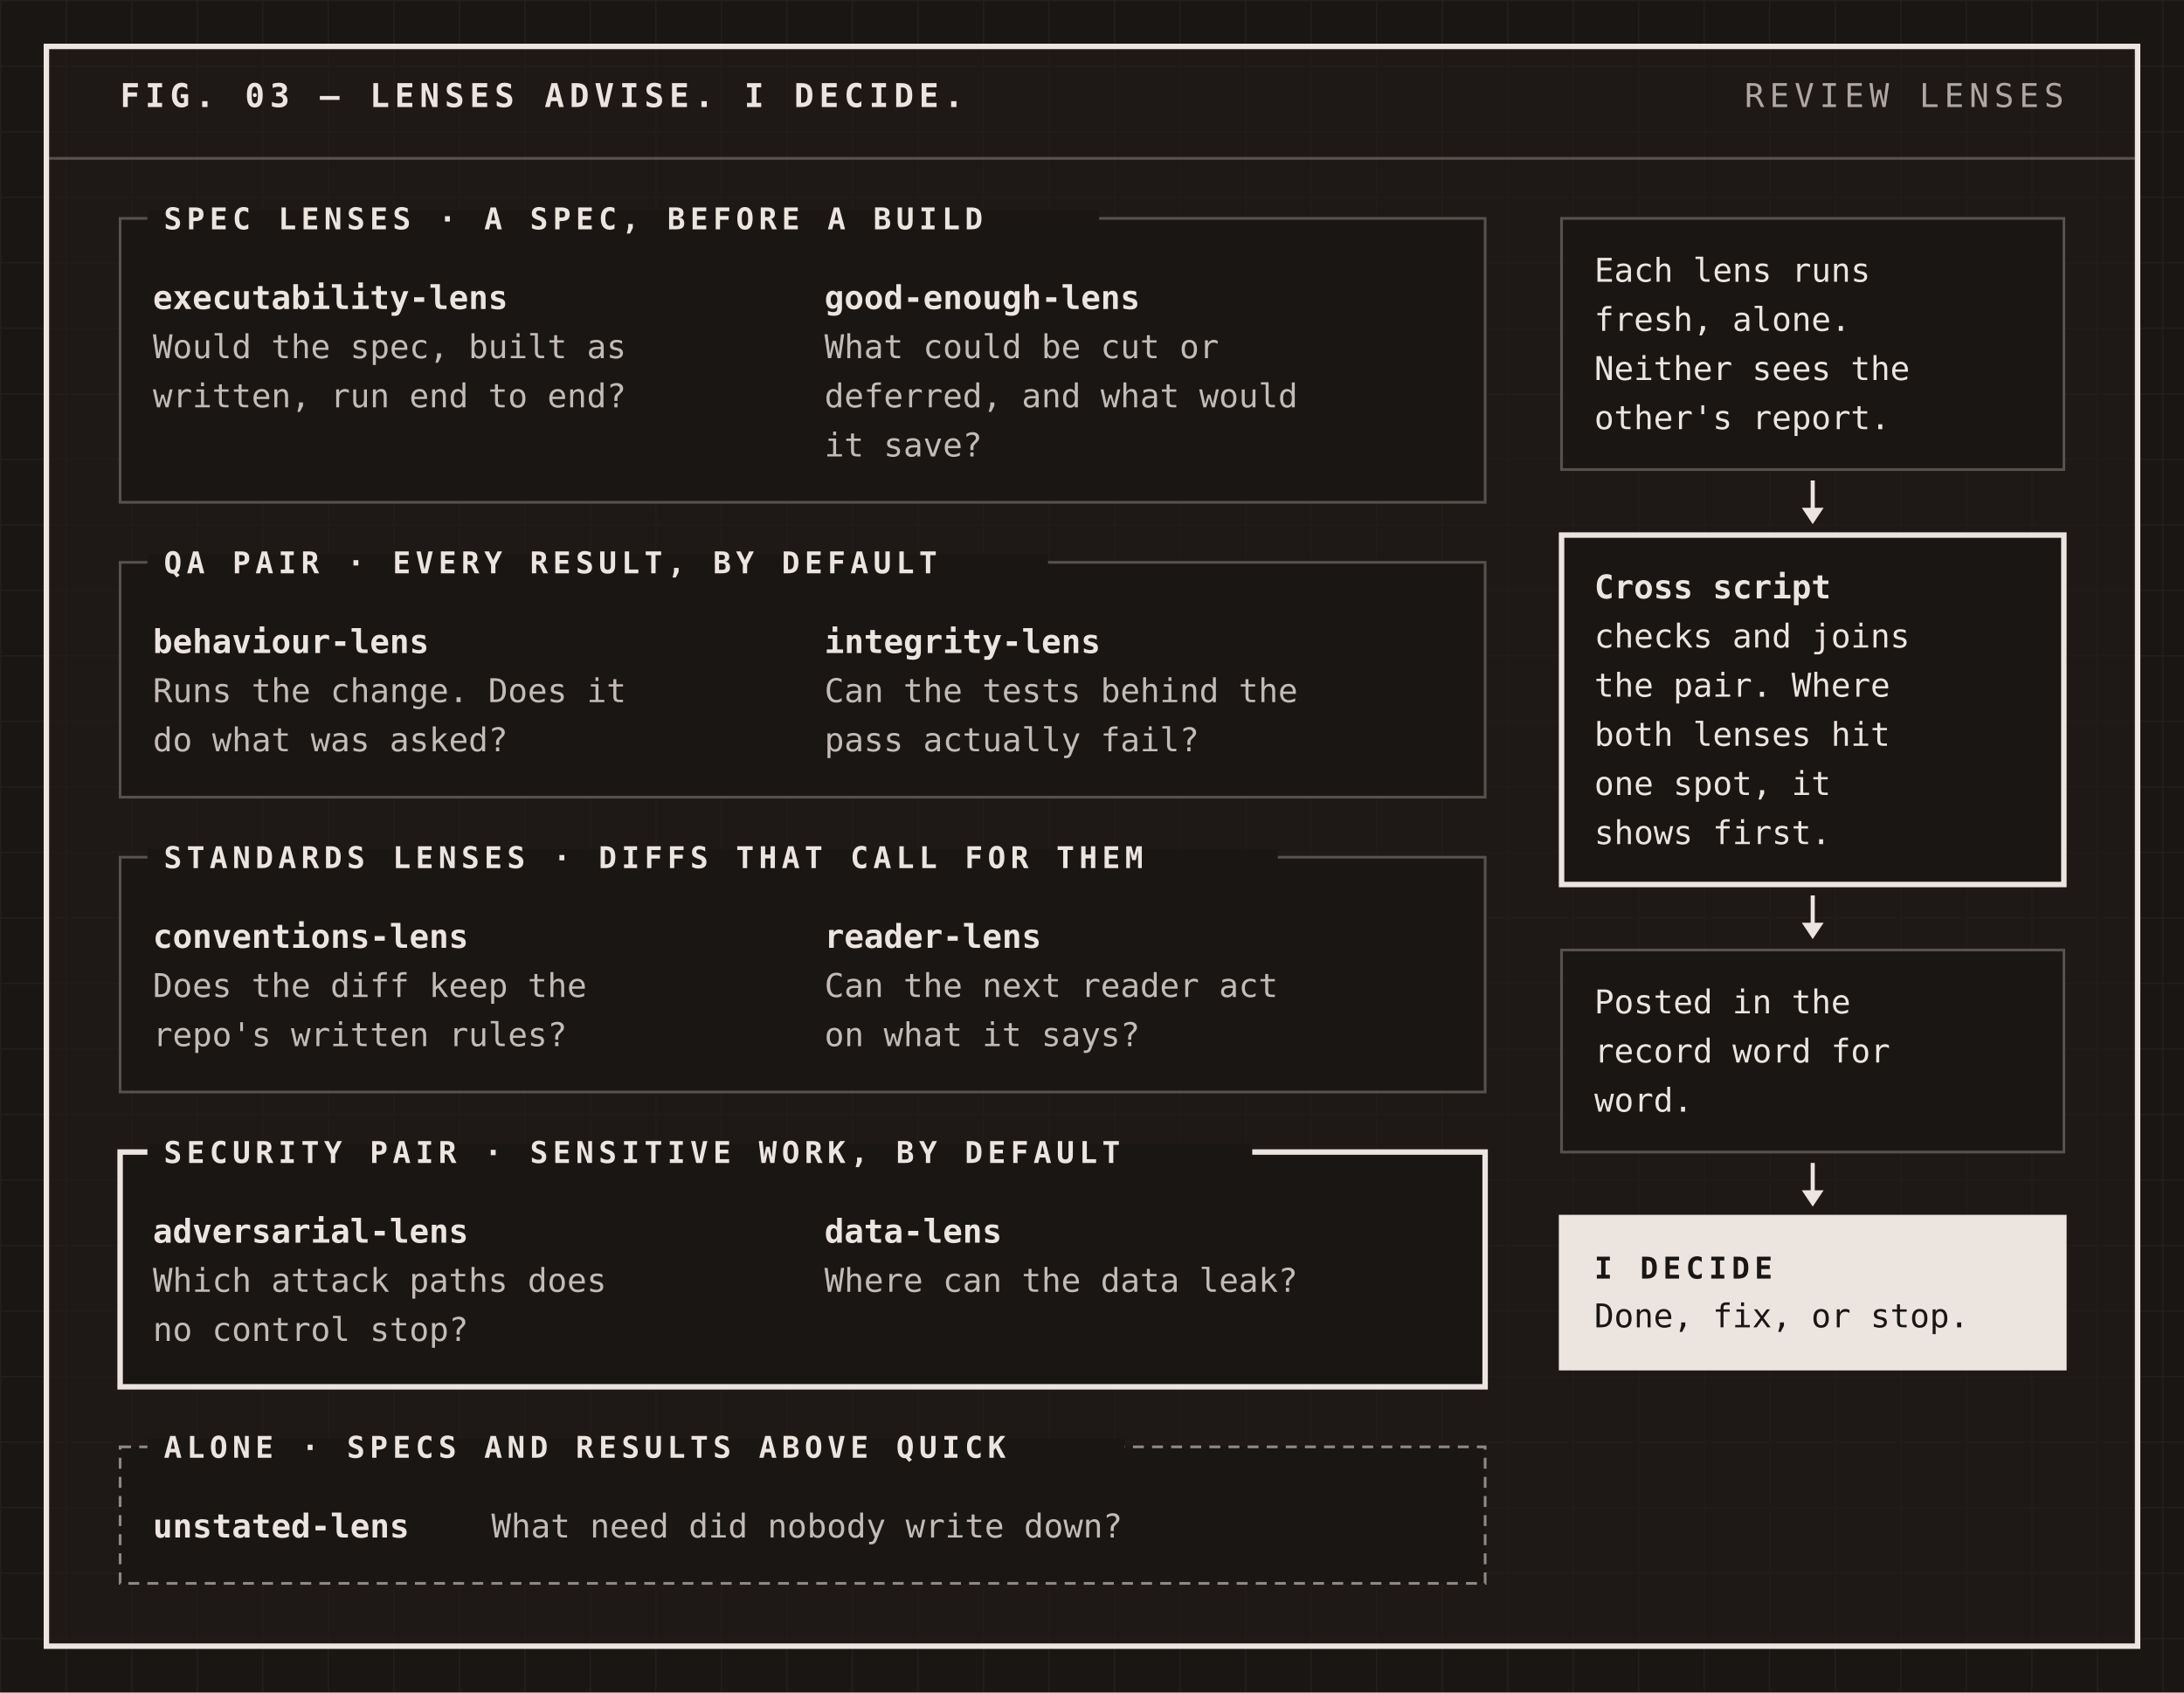
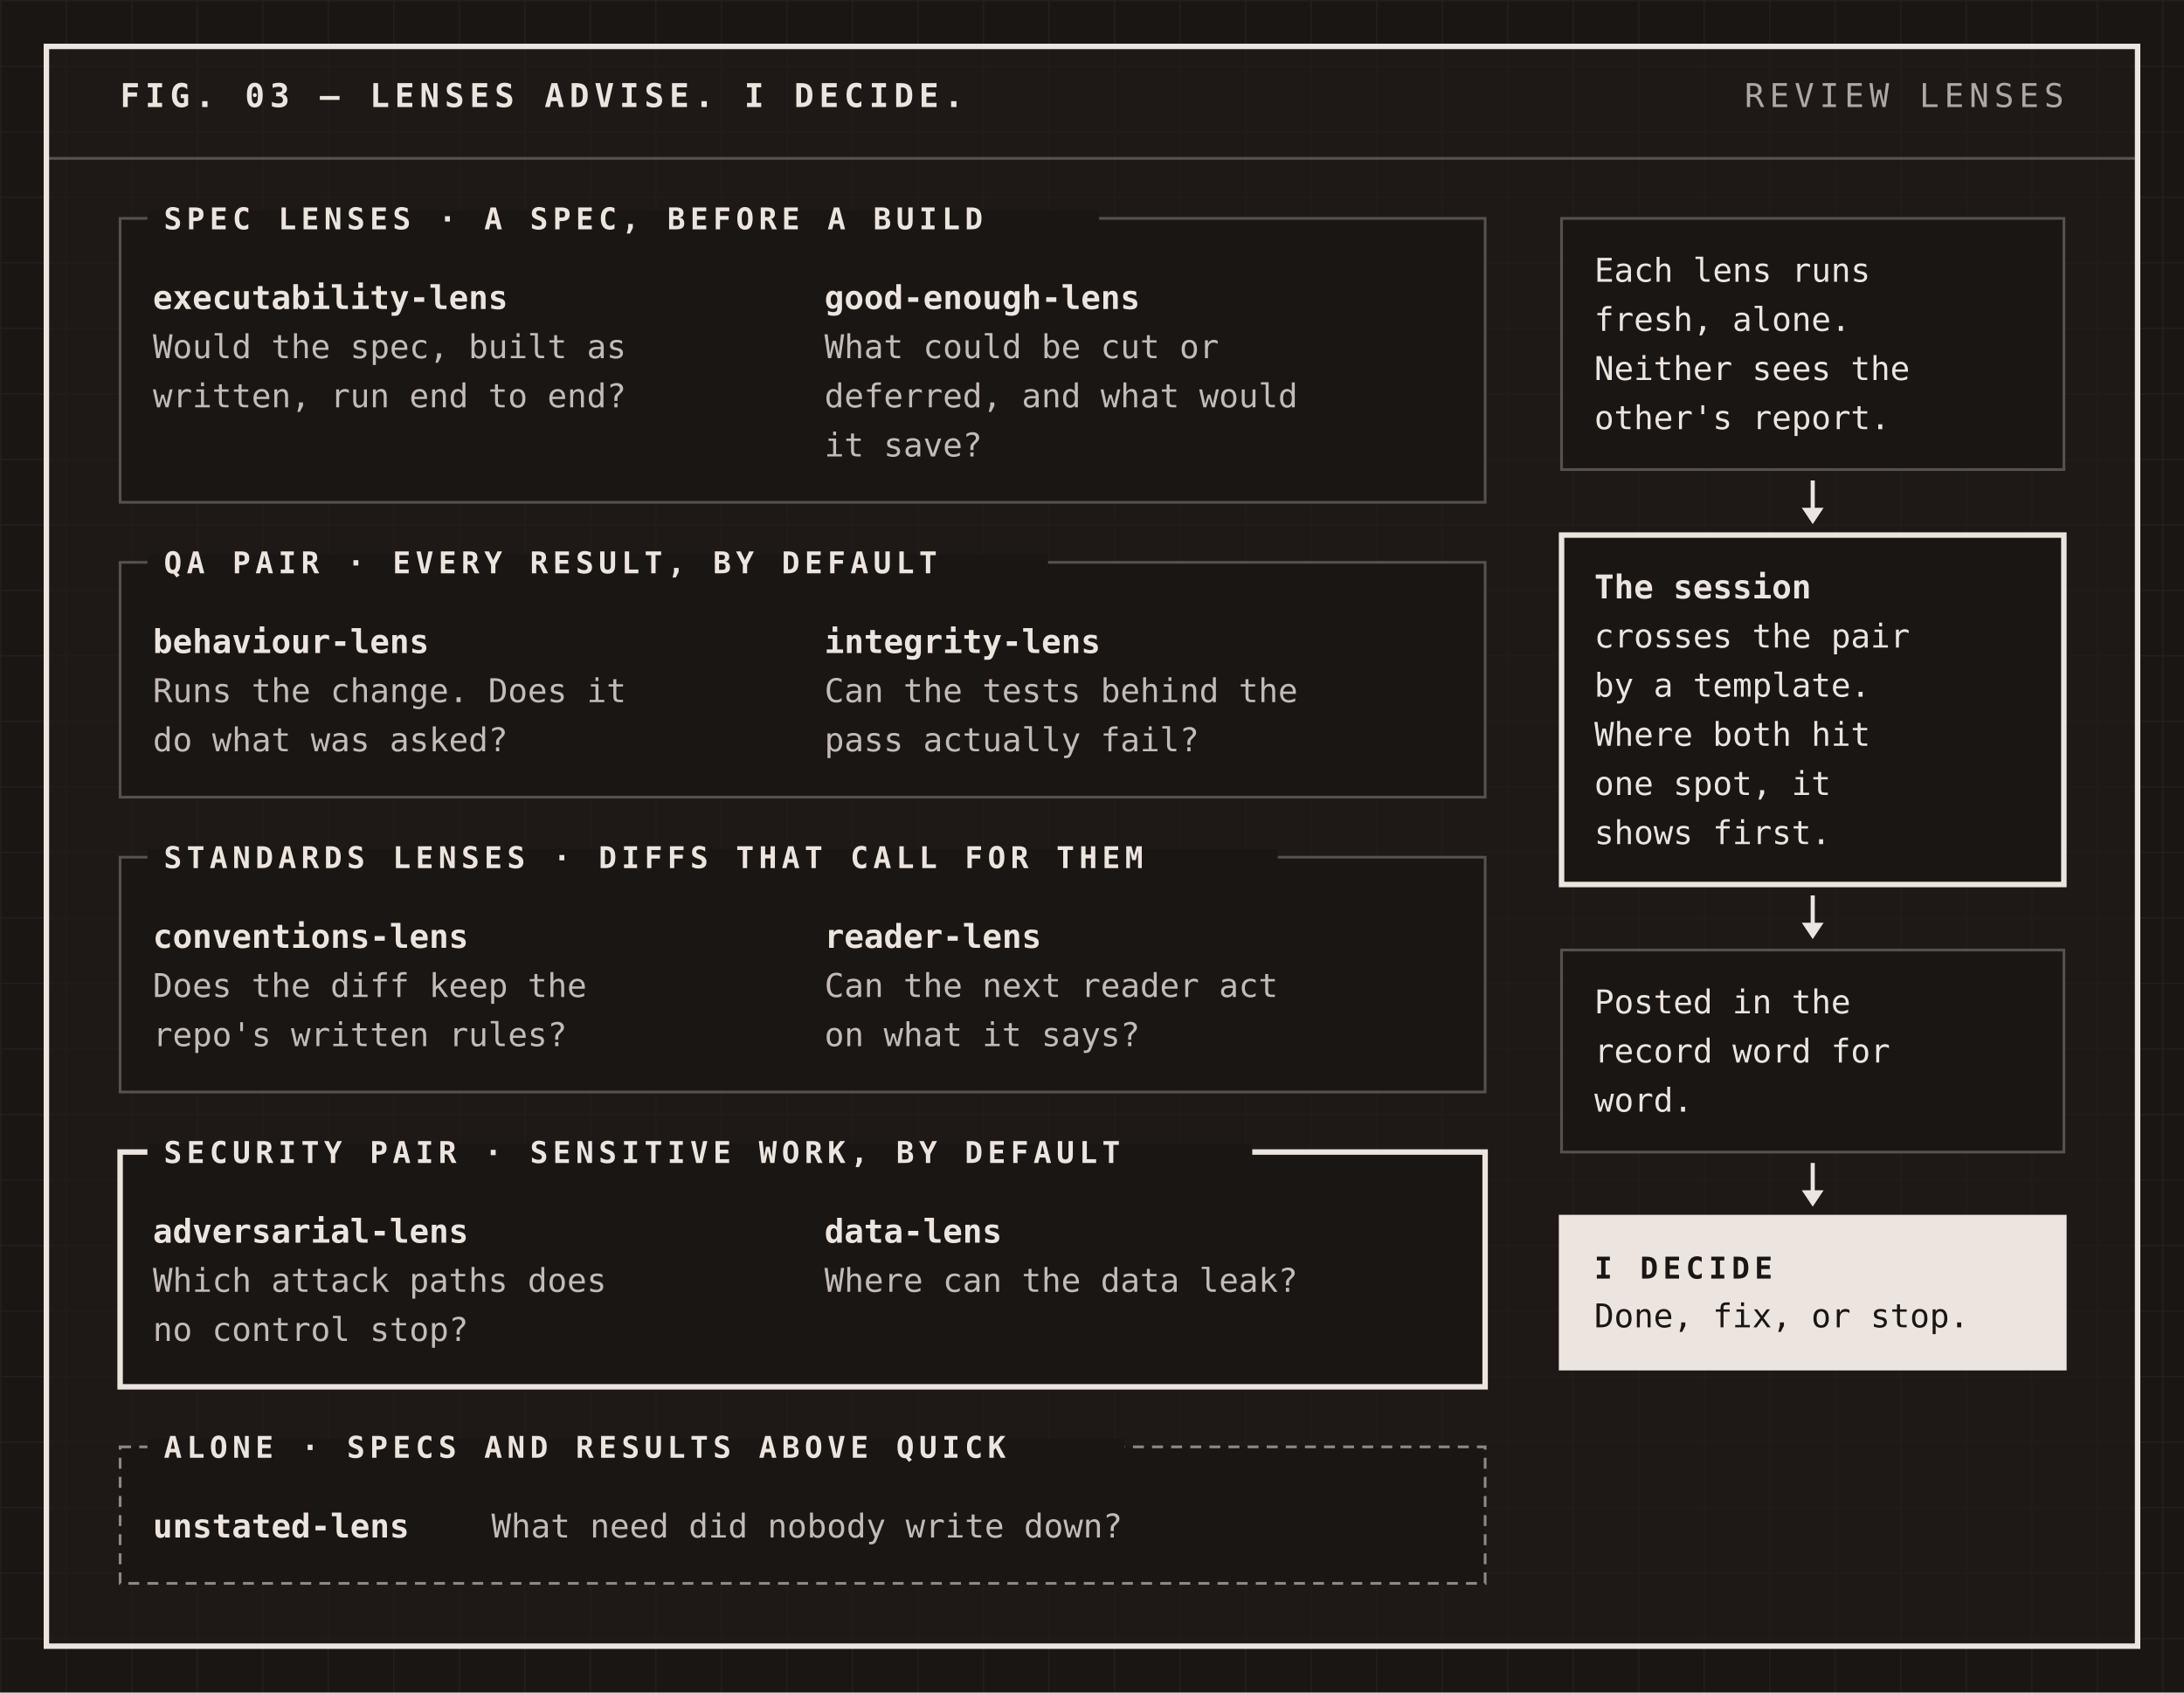
<svg xmlns="http://www.w3.org/2000/svg" width="800" height="620" viewBox="0 0 800 620" font-family="'IBM Plex Mono', ui-monospace, SFMono-Regular, Menlo, Consolas, monospace" role="img">
  <rect width="800" height="620" fill="#1a1614" />
  <defs>
    <pattern id="grid" width="24" height="24" patternUnits="userSpaceOnUse">
      <path d="M24 0H0V24" fill="none" stroke="#ece5df" stroke-opacity="0.045" stroke-width="1" />
    </pattern>
  </defs>
  <rect width="800" height="620" fill="url(#grid)" />
  <rect x="17" y="17" width="766" height="586" fill="#201b18" fill-opacity="0.72" stroke="#ece5df" stroke-width="2" />
  <text x="44" y="39.2" font-size="12" font-weight="600" letter-spacing="1.92" fill="#ece5df">FIG. 03 — LENSES ADVISE. I DECIDE.</text>
  <text x="756" y="39.2" font-size="12" letter-spacing="1.92" text-anchor="end" fill="#ece5df" fill-opacity="0.7">REVIEW LENSES</text>
  <line x1="18" y1="58" x2="782" y2="58" stroke="#ece5df" stroke-opacity="0.28" stroke-width="1" />
  <rect x="44" y="80" width="500" height="104" fill="#1a1614" stroke="#ece5df" stroke-opacity="0.28" stroke-width="1" />
  <rect x="54" y="77" width="348.6" height="6" fill="#1a1614" />
  <text x="60" y="84" font-size="11" font-weight="600" letter-spacing="1.76" fill="#ece5df">SPEC LENSES · A SPEC, BEFORE A BUILD</text>
  <text x="56" y="113.2" font-size="12" font-weight="600" fill="#ece5df">executability-lens</text>
  <text x="56" y="131.2" font-size="12" fill="#ece5df" fill-opacity="0.8">Would the spec, built as</text>
  <text x="56" y="149.2" font-size="12" fill="#ece5df" fill-opacity="0.8">written, run end to end?</text>
  <text x="302" y="113.2" font-size="12" font-weight="600" fill="#ece5df">good-enough-lens</text>
  <text x="302" y="131.2" font-size="12" fill="#ece5df" fill-opacity="0.8">What could be cut or</text>
  <text x="302" y="149.2" font-size="12" fill="#ece5df" fill-opacity="0.8">deferred, and what would</text>
  <text x="302" y="167.2" font-size="12" fill="#ece5df" fill-opacity="0.8">it save?</text>
  <rect x="44" y="206" width="500" height="86" fill="#1a1614" stroke="#ece5df" stroke-opacity="0.28" stroke-width="1" />
  <rect x="54" y="203" width="329.9" height="6" fill="#1a1614" />
  <text x="60" y="210" font-size="11" font-weight="600" letter-spacing="1.76" fill="#ece5df">QA PAIR · EVERY RESULT, BY DEFAULT</text>
  <text x="56" y="239.2" font-size="12" font-weight="600" fill="#ece5df">behaviour-lens</text>
  <text x="56" y="257.2" font-size="12" fill="#ece5df" fill-opacity="0.8">Runs the change. Does it</text>
  <text x="56" y="275.2" font-size="12" fill="#ece5df" fill-opacity="0.8">do what was asked?</text>
  <text x="302" y="239.2" font-size="12" font-weight="600" fill="#ece5df">integrity-lens</text>
  <text x="302" y="257.2" font-size="12" fill="#ece5df" fill-opacity="0.8">Can the tests behind the</text>
  <text x="302" y="275.2" font-size="12" fill="#ece5df" fill-opacity="0.8">pass actually fail?</text>
  <rect x="44" y="314" width="500" height="86" fill="#1a1614" stroke="#ece5df" stroke-opacity="0.28" stroke-width="1" />
  <rect x="54" y="311" width="414.05" height="6" fill="#1a1614" />
  <text x="60" y="318" font-size="11" font-weight="600" letter-spacing="1.76" fill="#ece5df">STANDARDS LENSES · DIFFS THAT CALL FOR THEM</text>
  <text x="56" y="347.2" font-size="12" font-weight="600" fill="#ece5df">conventions-lens</text>
  <text x="56" y="365.2" font-size="12" fill="#ece5df" fill-opacity="0.8">Does the diff keep the</text>
  <text x="56" y="383.2" font-size="12" fill="#ece5df" fill-opacity="0.8">repo's written rules?</text>
  <text x="302" y="347.2" font-size="12" font-weight="600" fill="#ece5df">reader-lens</text>
  <text x="302" y="365.2" font-size="12" fill="#ece5df" fill-opacity="0.8">Can the next reader act</text>
  <text x="302" y="383.2" font-size="12" fill="#ece5df" fill-opacity="0.8">on what it says?</text>
  <rect x="44" y="422" width="500" height="86" fill="#1a1614" stroke="#ece5df" stroke-width="2" />
  <rect x="54" y="419" width="404.7" height="6" fill="#1a1614" />
  <text x="60" y="426" font-size="11" font-weight="600" letter-spacing="1.76" fill="#ece5df">SECURITY PAIR · SENSITIVE WORK, BY DEFAULT</text>
  <text x="56" y="455.2" font-size="12" font-weight="600" fill="#ece5df">adversarial-lens</text>
  <text x="56" y="473.2" font-size="12" fill="#ece5df" fill-opacity="0.8">Which attack paths does</text>
  <text x="56" y="491.2" font-size="12" fill="#ece5df" fill-opacity="0.8">no control stop?</text>
  <text x="302" y="455.2" font-size="12" font-weight="600" fill="#ece5df">data-lens</text>
  <text x="302" y="473.2" font-size="12" fill="#ece5df" fill-opacity="0.8">Where can the data leak?</text>
  <rect x="44" y="530" width="500" height="50" fill="#1a1614" stroke="#ece5df" stroke-opacity="0.55" stroke-width="1" stroke-dasharray="4 3" />
  <rect x="54" y="527" width="357.95" height="6" fill="#1a1614" />
  <text x="60" y="534" font-size="11" font-weight="600" letter-spacing="1.76" fill="#ece5df">ALONE · SPECS AND RESULTS ABOVE QUICK</text>
  <text x="56" y="563.2" font-size="12" font-weight="600" fill="#ece5df">unstated-lens</text>
  <text x="180" y="563.2" font-size="12" fill="#ece5df" fill-opacity="0.8">What need did nobody write down?</text>
  <rect x="572" y="80" width="184" height="92" fill="#1a1614" stroke="#ece5df" stroke-opacity="0.28" stroke-width="1" />
  <text x="584" y="103.2" font-size="12" fill="#ece5df">Each lens runs</text>
  <text x="584" y="121.2" font-size="12" fill="#ece5df">fresh, alone.</text>
  <text x="584" y="139.2" font-size="12" fill="#ece5df">Neither sees the</text>
  <text x="584" y="157.2" font-size="12" fill="#ece5df">other's report.</text>
  <line x1="664" y1="176" x2="664" y2="187" stroke="#ece5df" stroke-width="1.5" />
  <path d="M660 186L668 186L664 192Z" fill="#ece5df" />
  <rect x="572" y="196" width="184" height="128" fill="#1a1614" stroke="#ece5df" stroke-width="2" />
-   <text x="584" y="219.2" font-size="12" font-weight="600" fill="#ece5df">Cross script</text>
-   <text x="584" y="237.2" font-size="12" fill="#ece5df">checks and joins</text>
-   <text x="584" y="255.2" font-size="12" fill="#ece5df">the pair. Where</text>
-   <text x="584" y="273.2" font-size="12" fill="#ece5df">both lenses hit</text>
+   <text x="584" y="219.2" font-size="12" font-weight="600" fill="#ece5df">The session</text>
+   <text x="584" y="237.2" font-size="12" fill="#ece5df">crosses the pair</text>
+   <text x="584" y="255.2" font-size="12" fill="#ece5df">by a template.</text>
+   <text x="584" y="273.2" font-size="12" fill="#ece5df">Where both hit</text>
  <text x="584" y="291.2" font-size="12" fill="#ece5df">one spot, it</text>
  <text x="584" y="309.2" font-size="12" fill="#ece5df">shows first.</text>
  <line x1="664" y1="328" x2="664" y2="339" stroke="#ece5df" stroke-width="1.5" />
  <path d="M660 338L668 338L664 344Z" fill="#ece5df" />
  <rect x="572" y="348" width="184" height="74" fill="#1a1614" stroke="#ece5df" stroke-opacity="0.28" stroke-width="1" />
  <text x="584" y="371.2" font-size="12" fill="#ece5df">Posted in the</text>
  <text x="584" y="389.2" font-size="12" fill="#ece5df">record word for</text>
  <text x="584" y="407.2" font-size="12" fill="#ece5df">word.</text>
  <line x1="664" y1="426" x2="664" y2="437" stroke="#ece5df" stroke-width="1.5" />
  <path d="M660 436L668 436L664 442Z" fill="#ece5df" />
  <rect x="572" y="446" width="184" height="55" fill="#ece5df" stroke="#ece5df" stroke-width="2" />
  <text x="584" y="468.35" font-size="11" font-weight="600" letter-spacing="1.76" fill="#1a1614">I DECIDE</text>
  <text x="584" y="486.2" font-size="12" fill="#1a1614">Done, fix, or stop.</text>
</svg>
